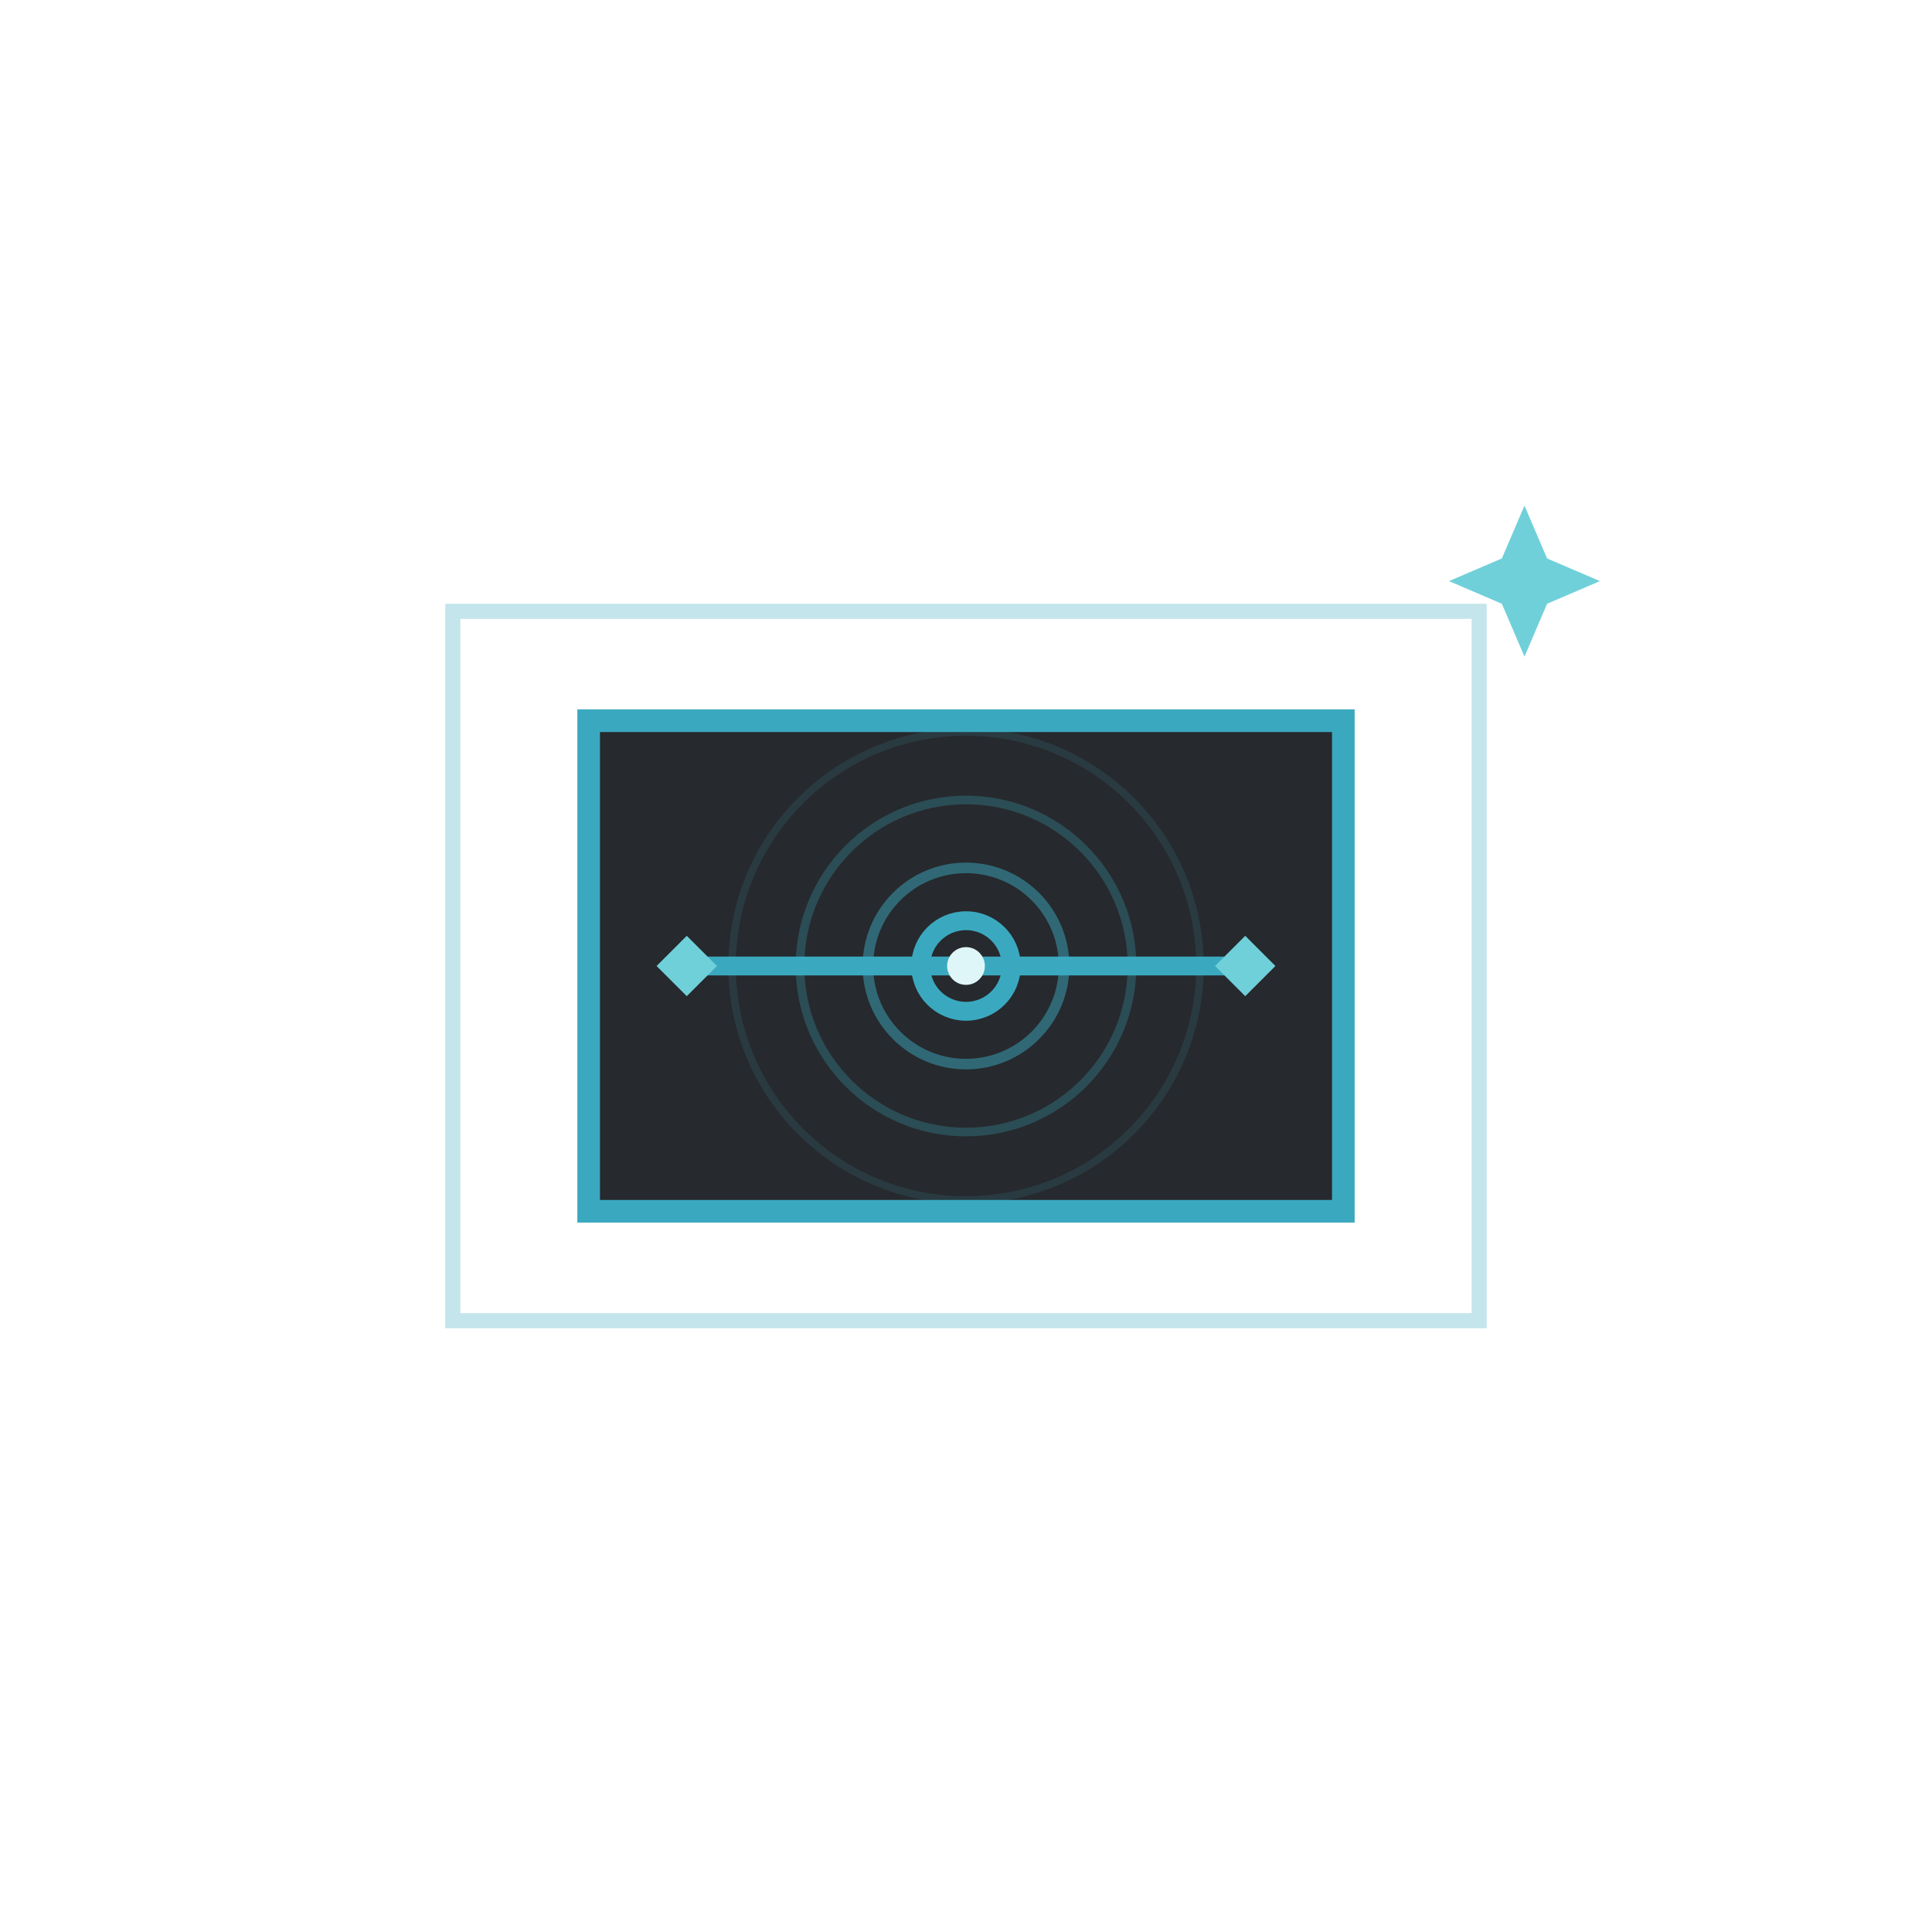
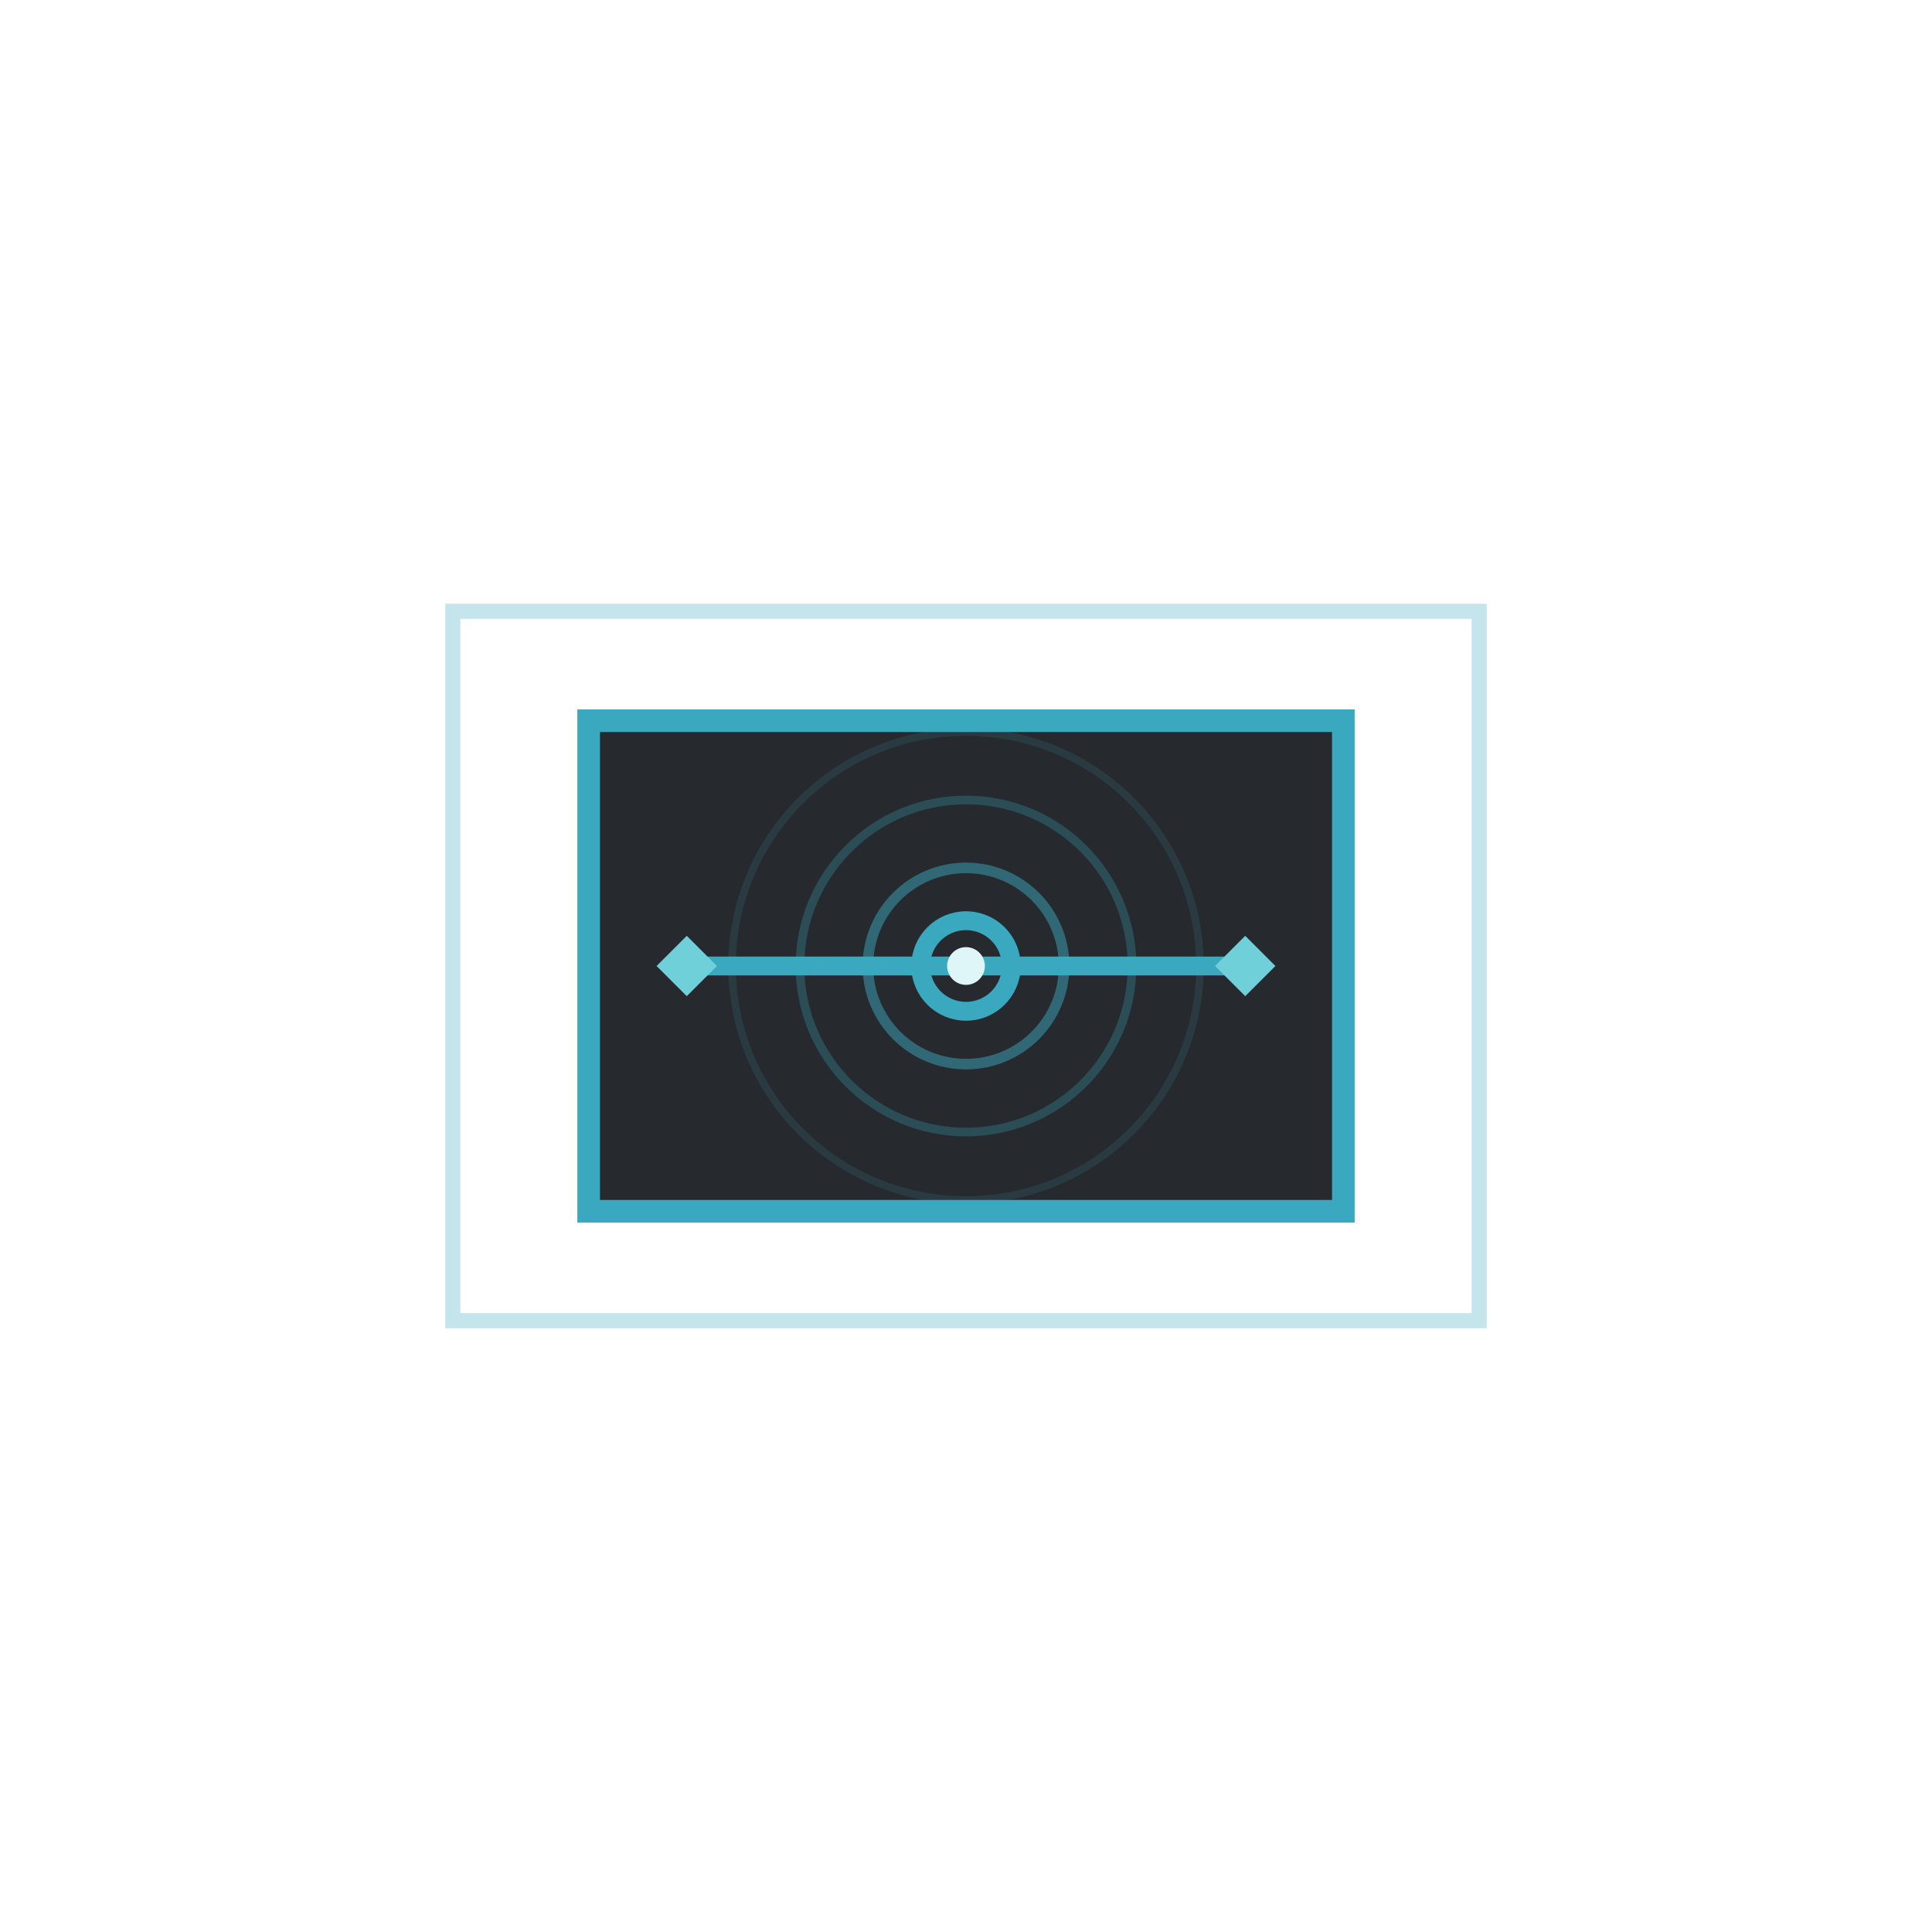
<svg xmlns="http://www.w3.org/2000/svg" viewBox="0 0 512 512" width="512" height="512" role="img">
  <rect x="120" y="162" width="272" height="188" fill="none" stroke="#3aa9c0" stroke-opacity="0.3" stroke-width="4" />
  <rect x="156" y="191" width="200" height="130" fill="#0a0d12" fill-opacity="0.88" stroke="#3aa9c0" stroke-width="6" />
  <g fill="none" stroke="#3aa9c0">
    <circle cx="256" cy="256" r="26" stroke-opacity="0.5" stroke-width="2.8" />
    <circle cx="256" cy="256" r="44" stroke-opacity="0.28" stroke-width="2.3" />
    <circle cx="256" cy="256" r="62" stroke-opacity="0.14" stroke-width="2" />
  </g>
  <line x1="182" y1="256" x2="330" y2="256" stroke="#3aa9c0" stroke-width="5" stroke-linecap="round" />
  <path d="M182 248 L190 256 L182 264 L174 256 Z" fill="#6fd0da" />
  <path d="M330 248 L338 256 L330 264 L322 256 Z" fill="#6fd0da" />
  <circle cx="256" cy="256" r="12" fill="none" stroke="#3aa9c0" stroke-width="5" />
  <circle cx="256" cy="256" r="5" fill="#dff6f8" />
-   <path d="M404 134 L410 148 L424 154 L410 160 L404 174 L398 160 L384 154 L398 148 Z" fill="#6fd0da" />
</svg>
